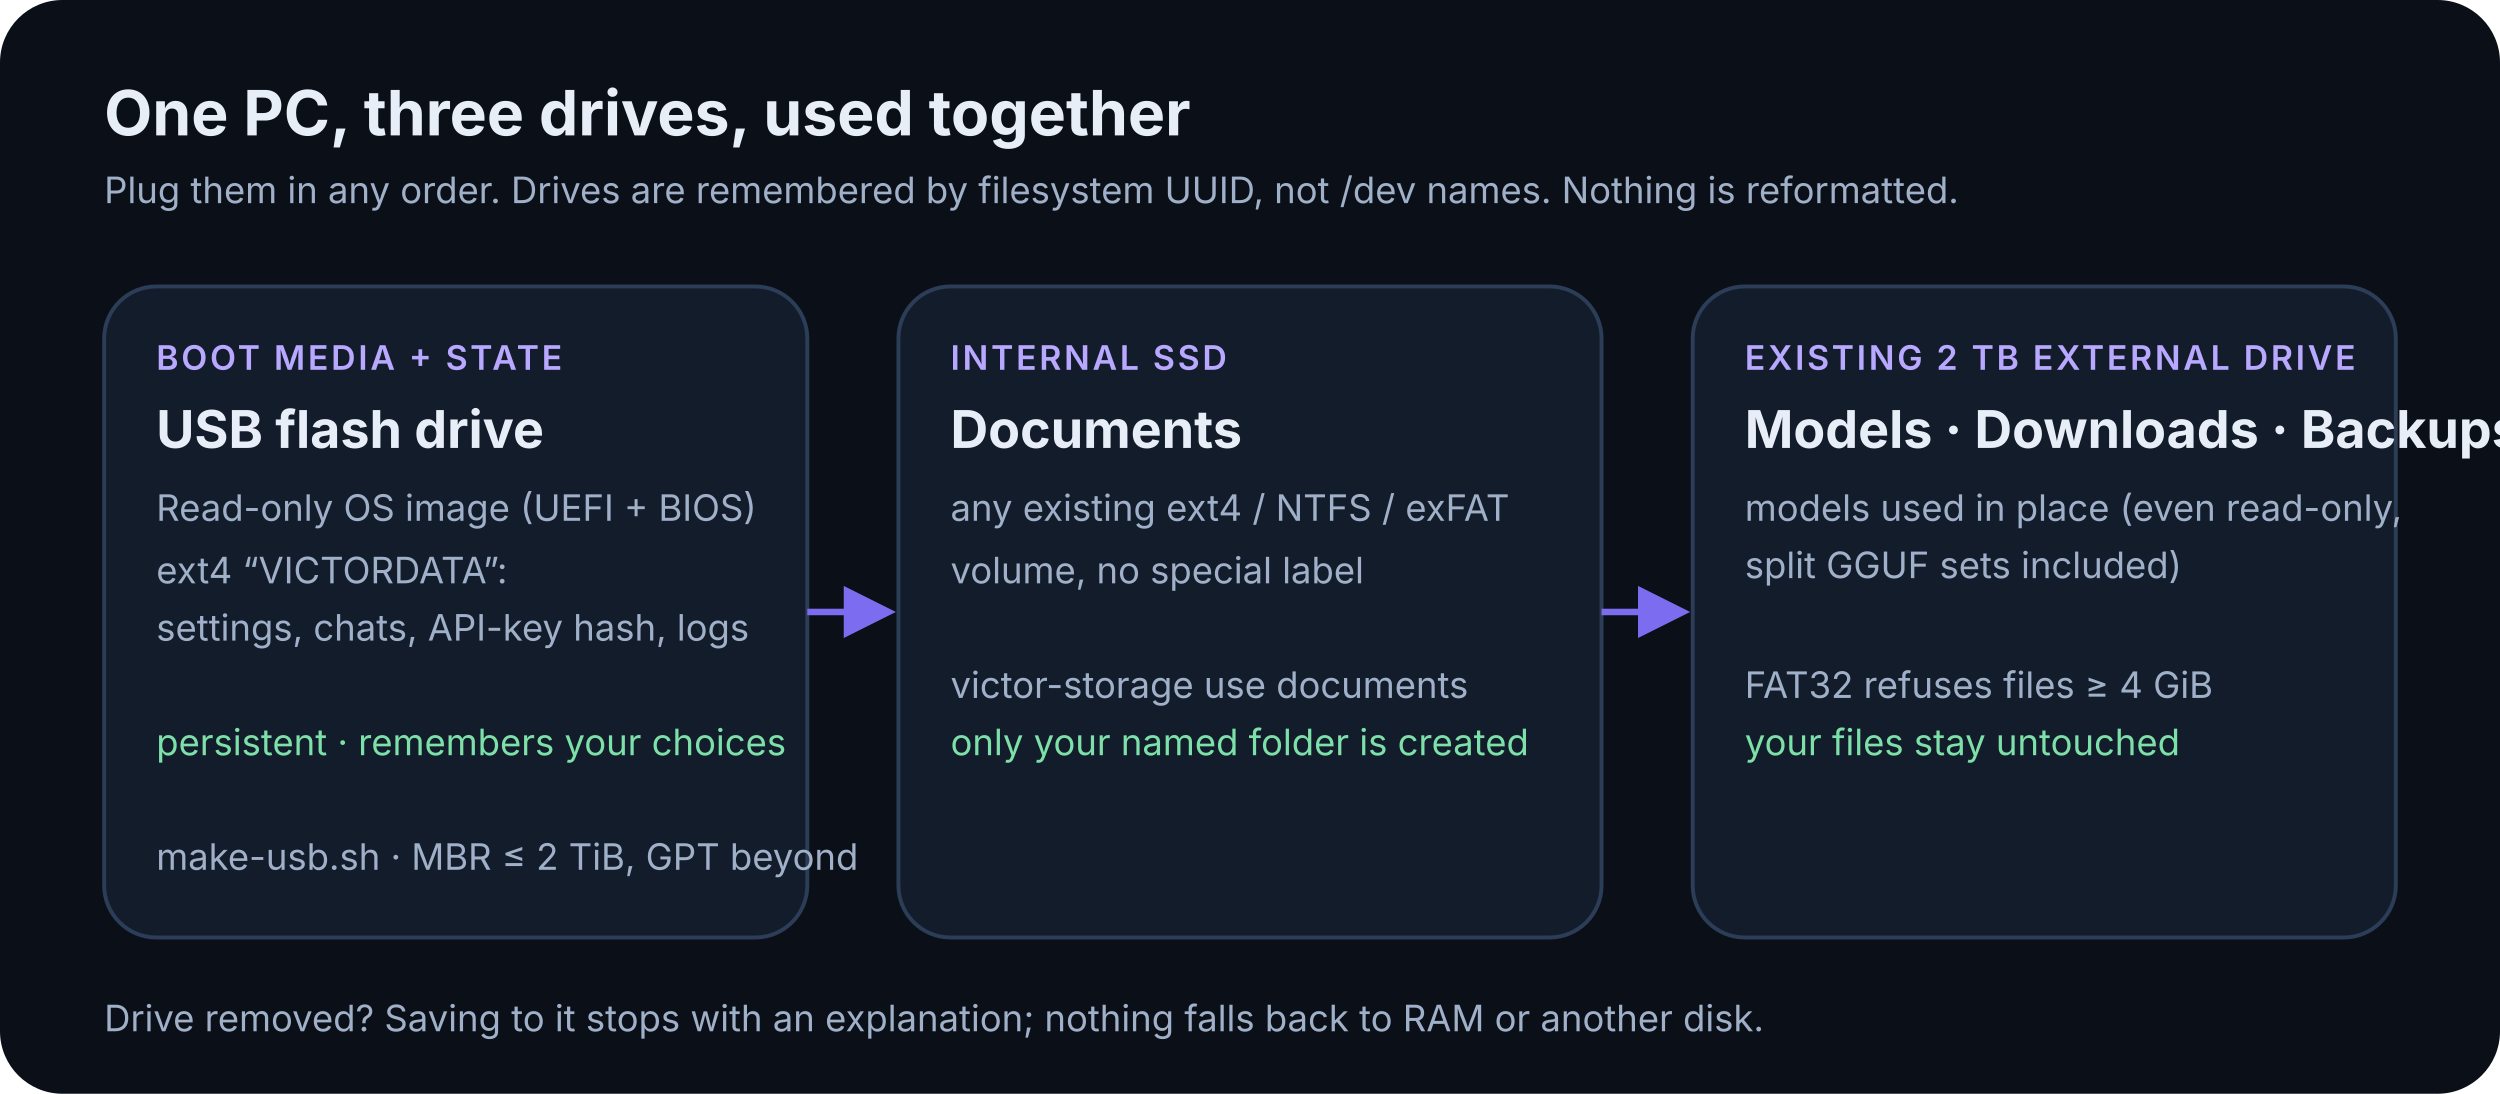
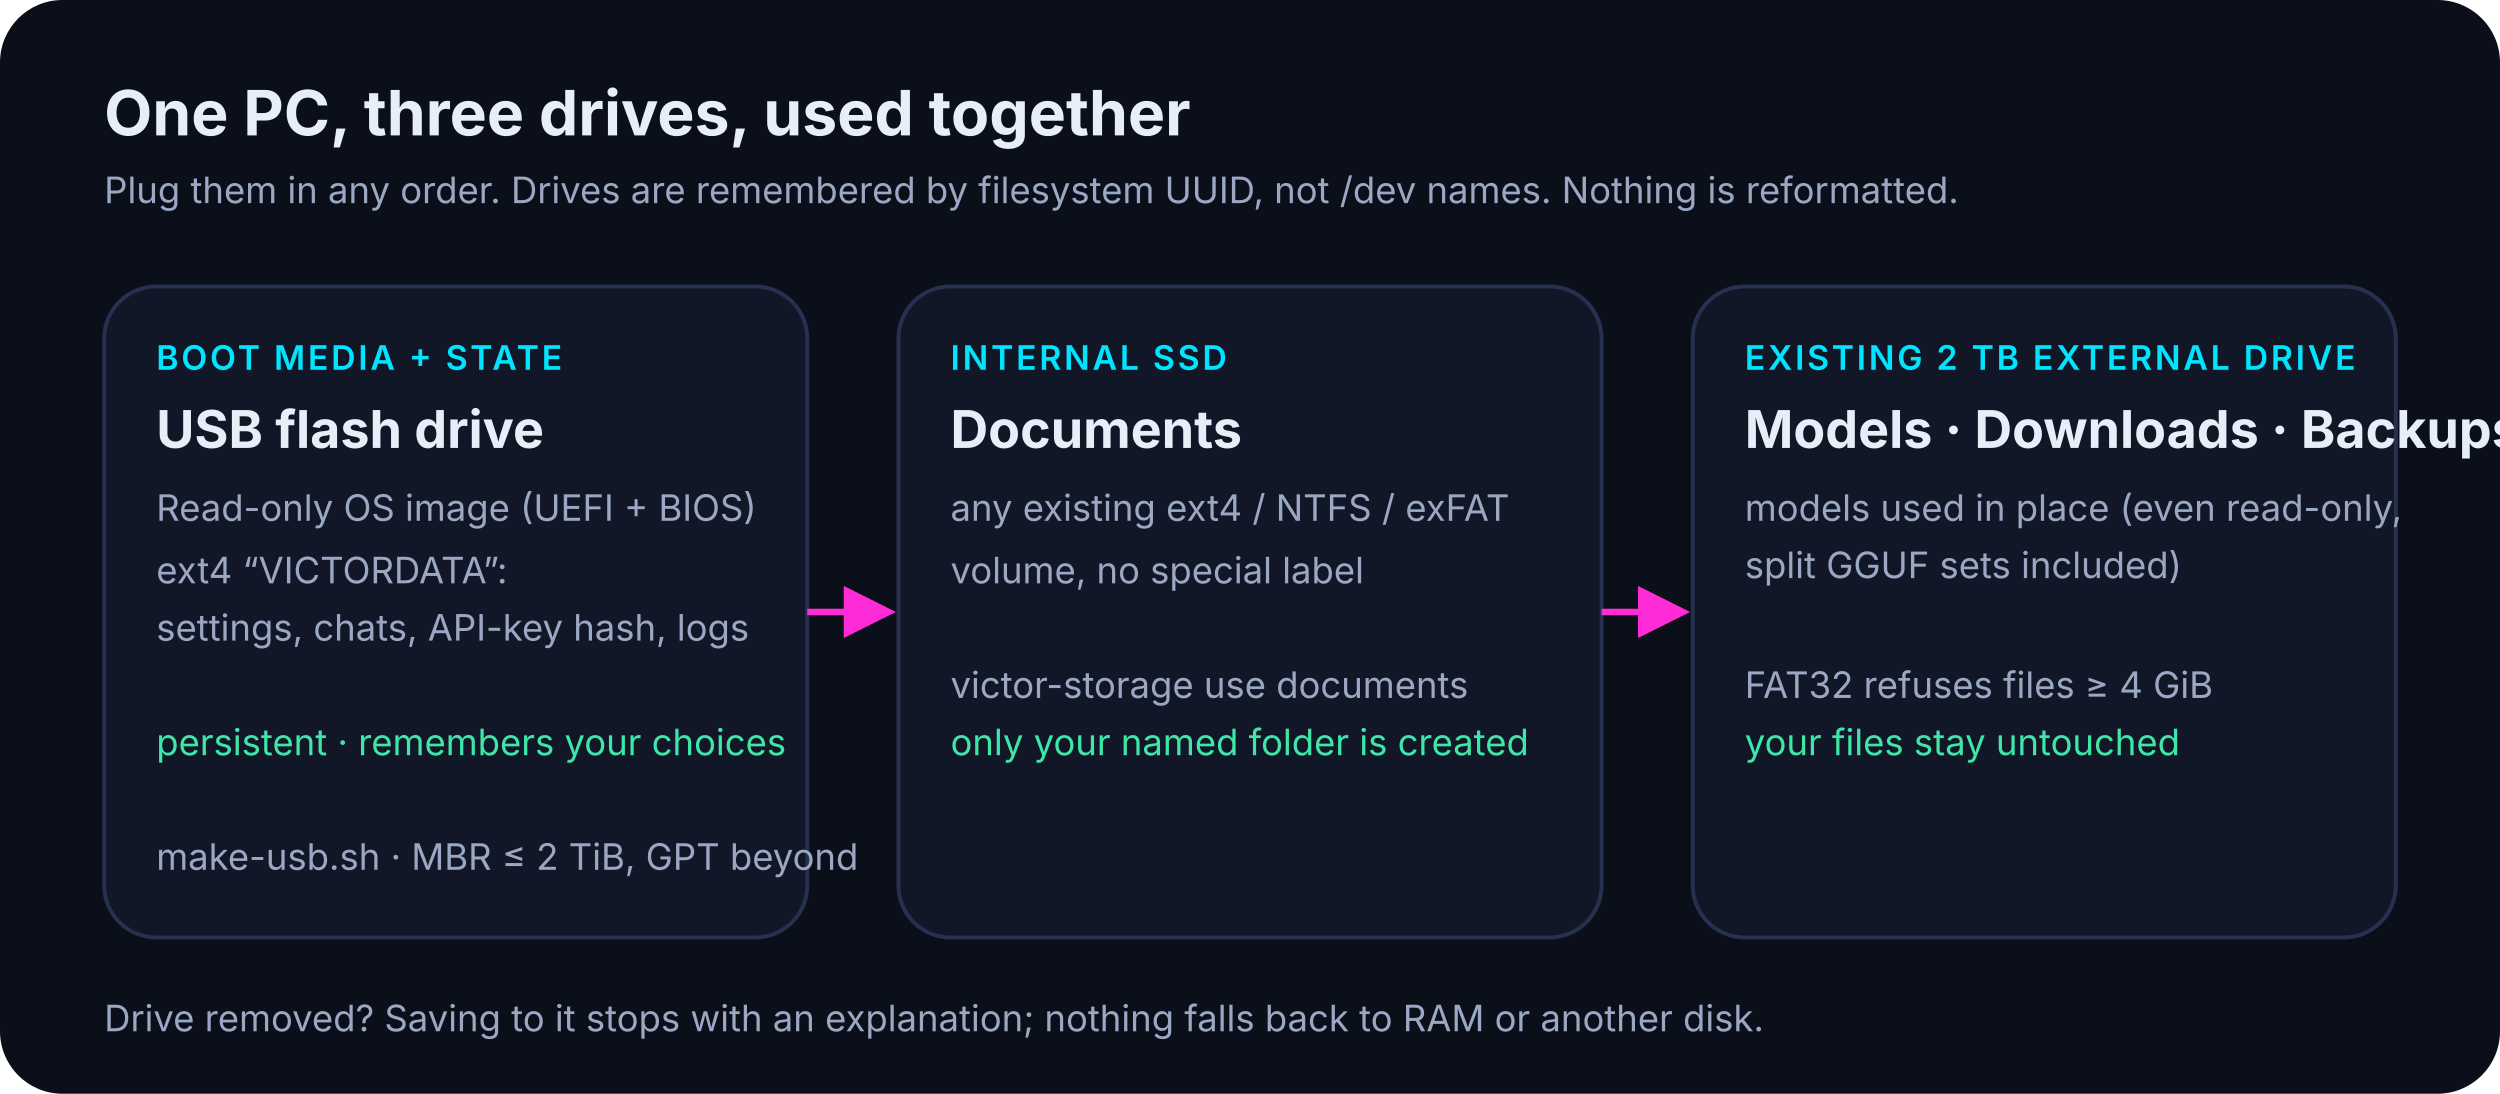
<svg xmlns="http://www.w3.org/2000/svg" viewBox="0 0 960 420" role="img" aria-labelledby="t d">
  <defs>
    <style>
      text{font-family:Inter,Segoe UI,Helvetica,Arial,sans-serif;fill:#e8eef7}
-       .bg{fill:#0b1018}.card{fill:#131c2b;stroke:#2c3d57;stroke-width:1.5}
-       .h{font-size:20px;font-weight:700}.s{font-size:14px;fill:#9fb0c8}.k{font-size:13px;fill:#b9a8ff;font-weight:600;letter-spacing:.08em}
-       .arrow{stroke:#7c6cf0;stroke-width:2.5;fill:none;marker-end:url(#a)}
-       .ok{fill:#7de0a8}
+       .bg{fill:#0b0f1a}.card{fill:#111727;stroke:#263150;stroke-width:1.5}
+       .h{font-size:20px;font-weight:700}.s{font-size:14px;fill:#9ba8c3}.k{font-size:13px;fill:#00e5ff;font-weight:600;letter-spacing:.08em}
+       .arrow{stroke:#ff2bd6;stroke-width:2.5;fill:none;marker-end:url(#a)}
+       .ok{fill:#3ee6a8}
    </style>
    <marker id="a" viewBox="0 0 10 10" refX="8" refY="5" markerWidth="8" markerHeight="8" orient="auto">
-       <path d="M0 0L10 5L0 10z" fill="#7c6cf0" />
+       <path d="M0 0L10 5L0 10z" fill="#ff2bd6" />
    </marker>
  </defs>
  <rect class="bg" width="960" height="420" rx="24" />
  <text x="40" y="52" class="h" style="font-size:24px">One PC, three drives, used together</text>
  <text x="40" y="78" class="s">Plug them in any order. Drives are remembered by filesystem UUID, not /dev names. Nothing is reformatted.</text>
  <rect class="card" x="40" y="110" width="270" height="250" rx="20" />
  <text x="60" y="142" class="k">BOOT MEDIA + STATE</text>
  <text x="60" y="172" class="h">USB flash drive</text>
  <text x="60" y="200" class="s">Read-only OS image (UEFI + BIOS)</text>
  <text x="60" y="224" class="s">ext4 “VICTORDATA”:</text>
  <text x="60" y="246" class="s">settings, chats, API-key hash, logs</text>
  <text x="60" y="290" class="s ok">persistent · remembers your choices</text>
  <text x="60" y="334" class="s">make-usb.sh · MBR ≤ 2 TiB, GPT beyond</text>
  <rect class="card" x="345" y="110" width="270" height="250" rx="20" />
  <text x="365" y="142" class="k">INTERNAL SSD</text>
  <text x="365" y="172" class="h">Documents</text>
  <text x="365" y="200" class="s">any existing ext4 / NTFS / exFAT</text>
  <text x="365" y="224" class="s">volume, no special label</text>
  <text x="365" y="268" class="s">victor-storage use documents</text>
  <text x="365" y="290" class="s ok">only your named folder is created</text>
  <rect class="card" x="650" y="110" width="270" height="250" rx="20" />
  <text x="670" y="142" class="k">EXISTING 2 TB EXTERNAL DRIVE</text>
  <text x="670" y="172" class="h">Models · Downloads · Backups</text>
  <text x="670" y="200" class="s">models used in place (even read-only,</text>
  <text x="670" y="222" class="s">split GGUF sets included)</text>
  <text x="670" y="268" class="s">FAT32 refuses files ≥ 4 GiB</text>
  <text x="670" y="290" class="s ok">your files stay untouched</text>
  <path class="arrow" d="M310 235 H340" />
  <path class="arrow" d="M615 235 H645" />
  <text x="40" y="396" class="s">Drive removed? Saving to it stops with an explanation; nothing falls back to RAM or another disk.</text>
</svg>
